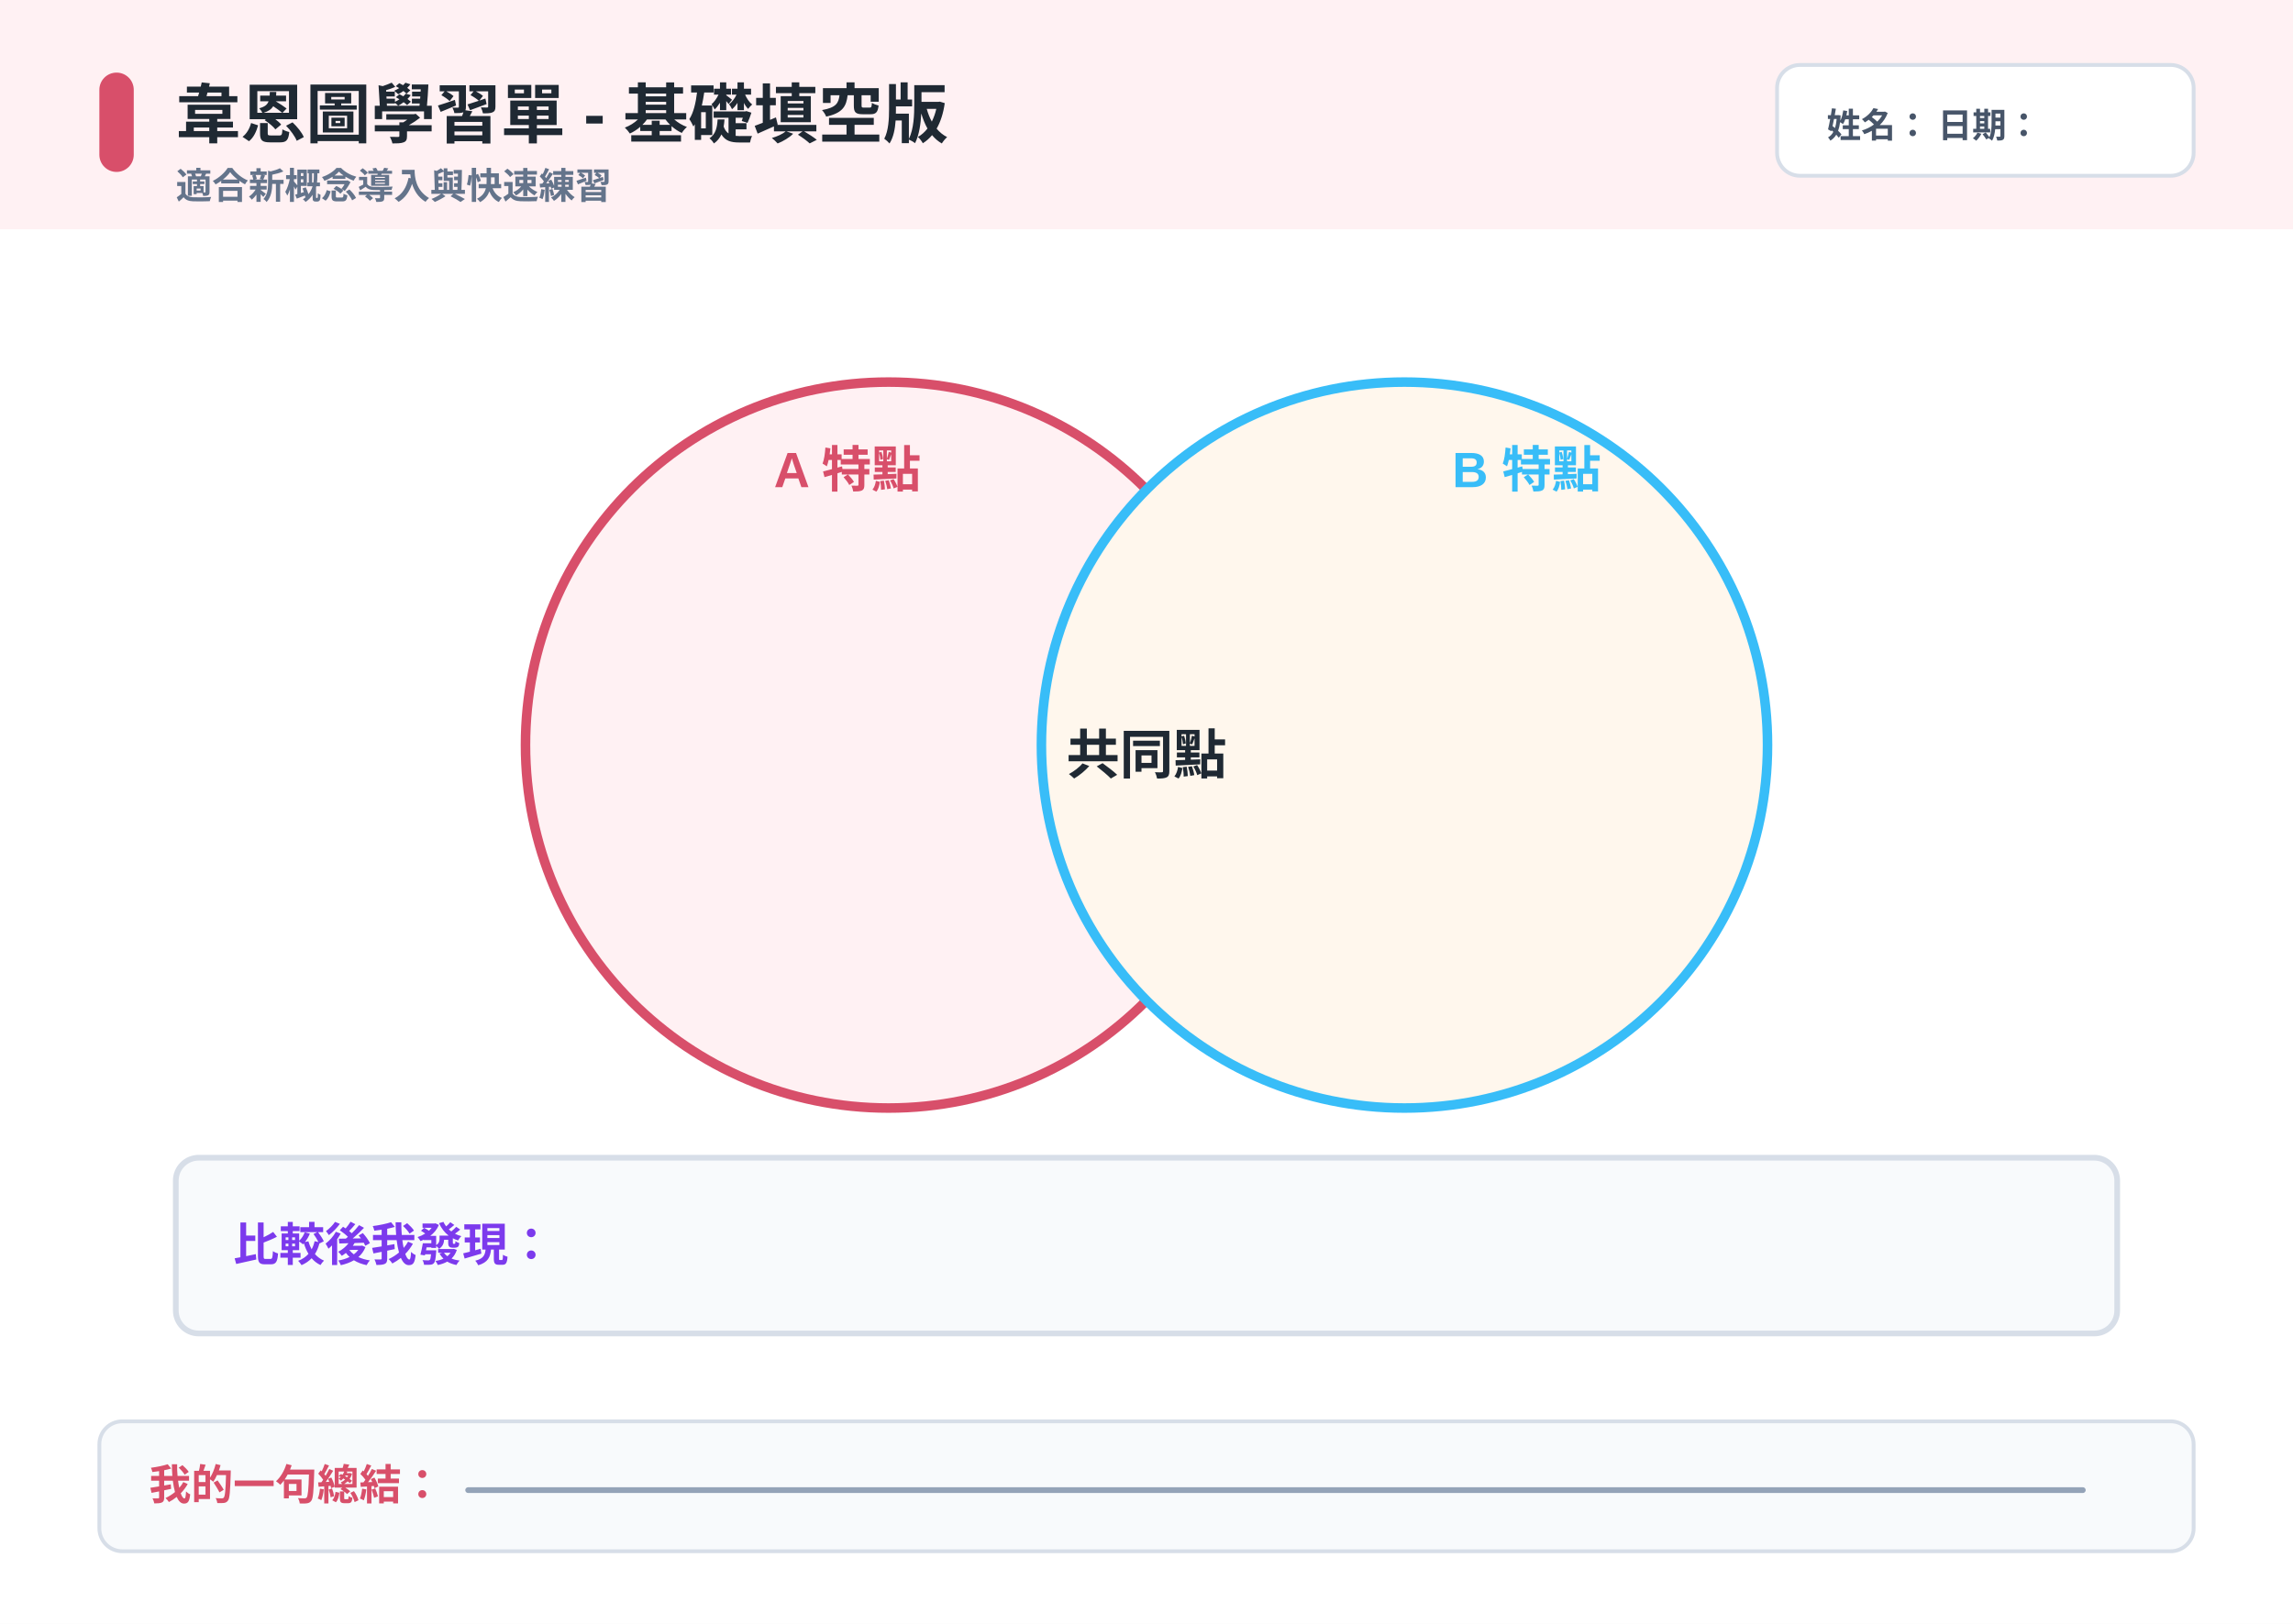
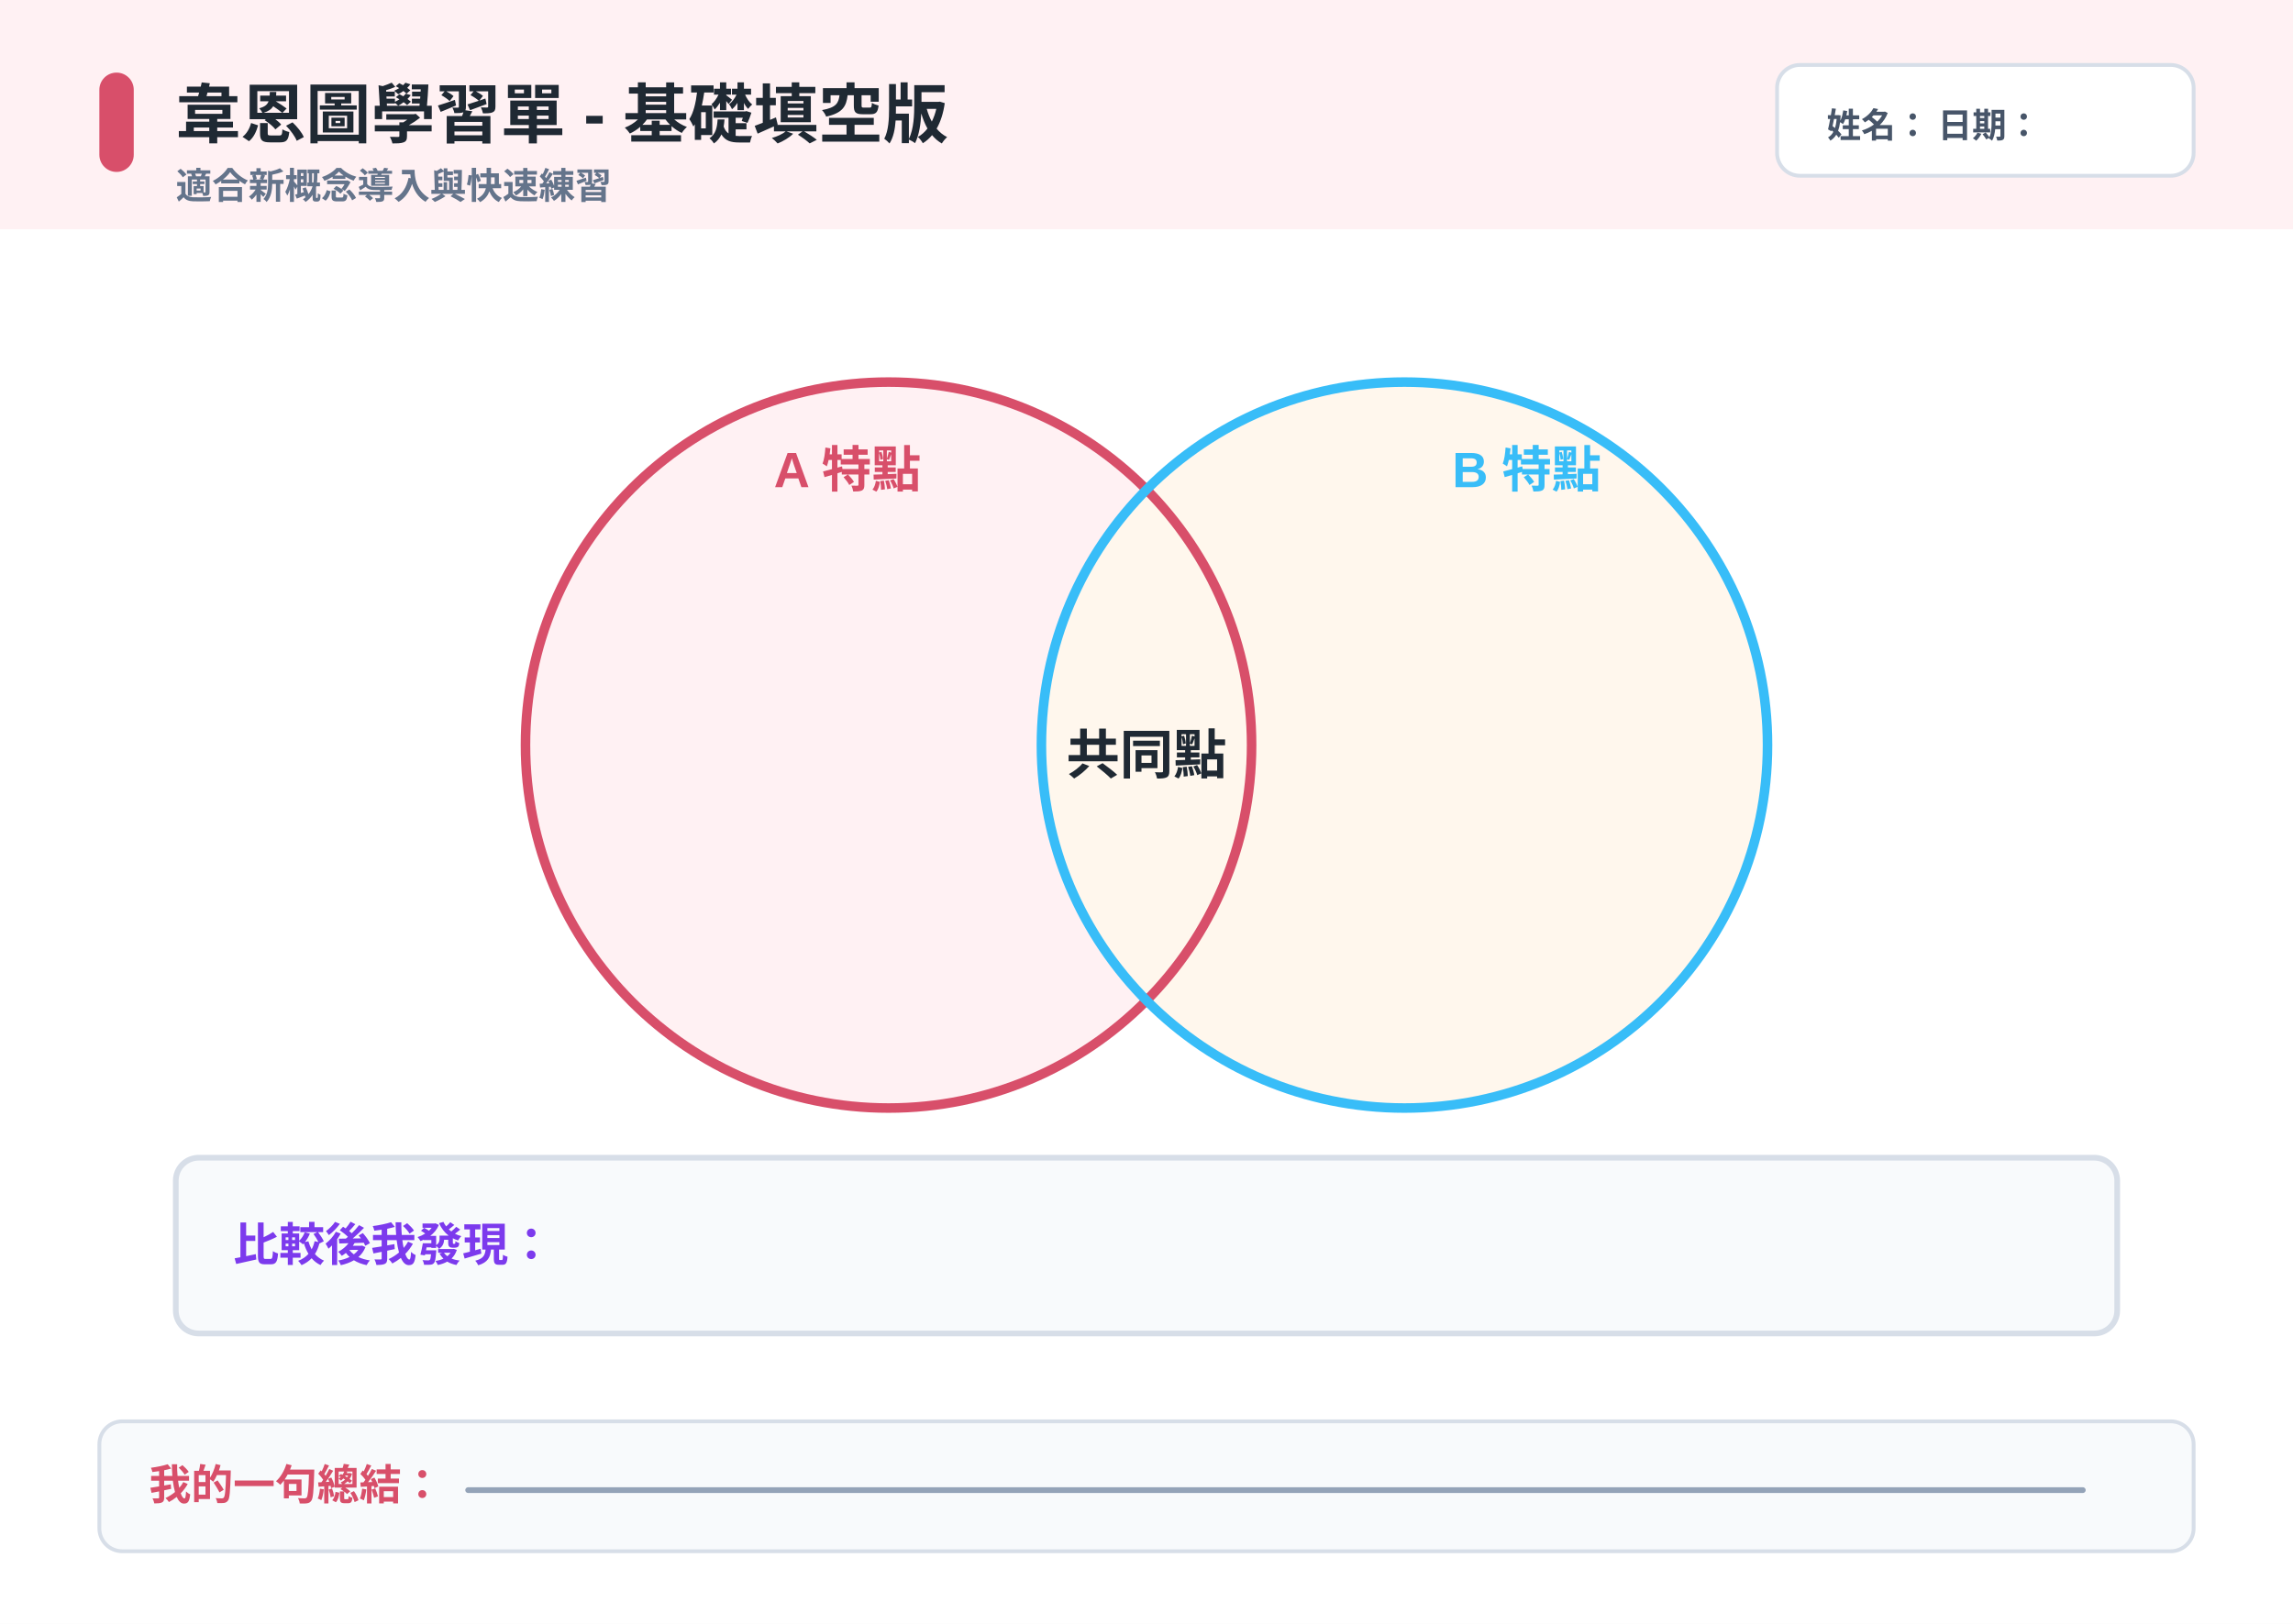
<svg xmlns="http://www.w3.org/2000/svg" viewBox="0 0 1200 850">
  <rect width="1200" height="850" fill="#ffffff" />
  <rect x="0" y="0" width="1200" height="120" fill="#fff1f3" />
  <rect x="52" y="38" width="18" height="52" rx="9" fill="#d84f6a" />
  <text x="92" y="72" font-family="Arial, sans-serif" font-size="34" font-weight="800" fill="#1f2933" text-anchor="start">韋恩圖學習單 - 基礎填空版</text>
  <text x="92" y="104" font-family="Arial, sans-serif" font-size="19" font-weight="600" fill="#64748b" text-anchor="start">適合新概念導入與快速練習</text>
  <rect x="930" y="34" width="218" height="58" rx="12" fill="#fff" stroke="#d7dee8" stroke-width="2" />
  <text x="956" y="72" font-family="Arial, sans-serif" font-size="18" font-weight="700" fill="#475569" text-anchor="start">姓名：          日期：</text>
-   <circle cx="465" cy="390" r="190" fill="#fff1f3" stroke="#d84f6a" stroke-width="5" />
-   <circle cx="735" cy="390" r="190" fill="#fff7ed" stroke="#38bdf8" stroke-width="5" />
+   <circle cx="465" cy="390" r="190" fill="#fff1f3" />
+   <circle cx="735" cy="390" r="190" fill="#fff7ed" />
+   <circle cx="465" cy="390" r="190" fill="none" stroke="#d84f6a" stroke-width="5" />
+   <circle cx="735" cy="390" r="190" fill="none" stroke="#38bdf8" stroke-width="5" />
  <text x="405" y="255" font-family="Arial, sans-serif" font-size="26" font-weight="800" fill="#d84f6a" text-anchor="start">A 特點</text>
  <text x="760" y="255" font-family="Arial, sans-serif" font-size="26" font-weight="800" fill="#38bdf8" text-anchor="start">B 特點</text>
  <text x="600" y="405" font-family="Arial, sans-serif" font-size="28" font-weight="800" fill="#1f2933" text-anchor="middle">共同點</text>
  <rect x="92" y="606" width="1016" height="92" rx="12" fill="#f8fafc" stroke="#d7dee8" stroke-width="3" />
  <text x="122" y="660" font-family="Arial, sans-serif" font-size="24" font-weight="800" fill="#7c3aed" text-anchor="start">比較後我發現：</text>
  <rect x="52" y="744" width="1096" height="68" rx="12" fill="#f8fafc" stroke="#d7dee8" stroke-width="2" />
  <text x="78" y="785" font-family="Arial, sans-serif" font-size="22" font-weight="800" fill="#d84f6a" text-anchor="start">我的一句總結：</text>
  <path d="M245 780 L1090 780" stroke="#94a3b8" stroke-width="3" stroke-linecap="round" fill="none" />
</svg>
